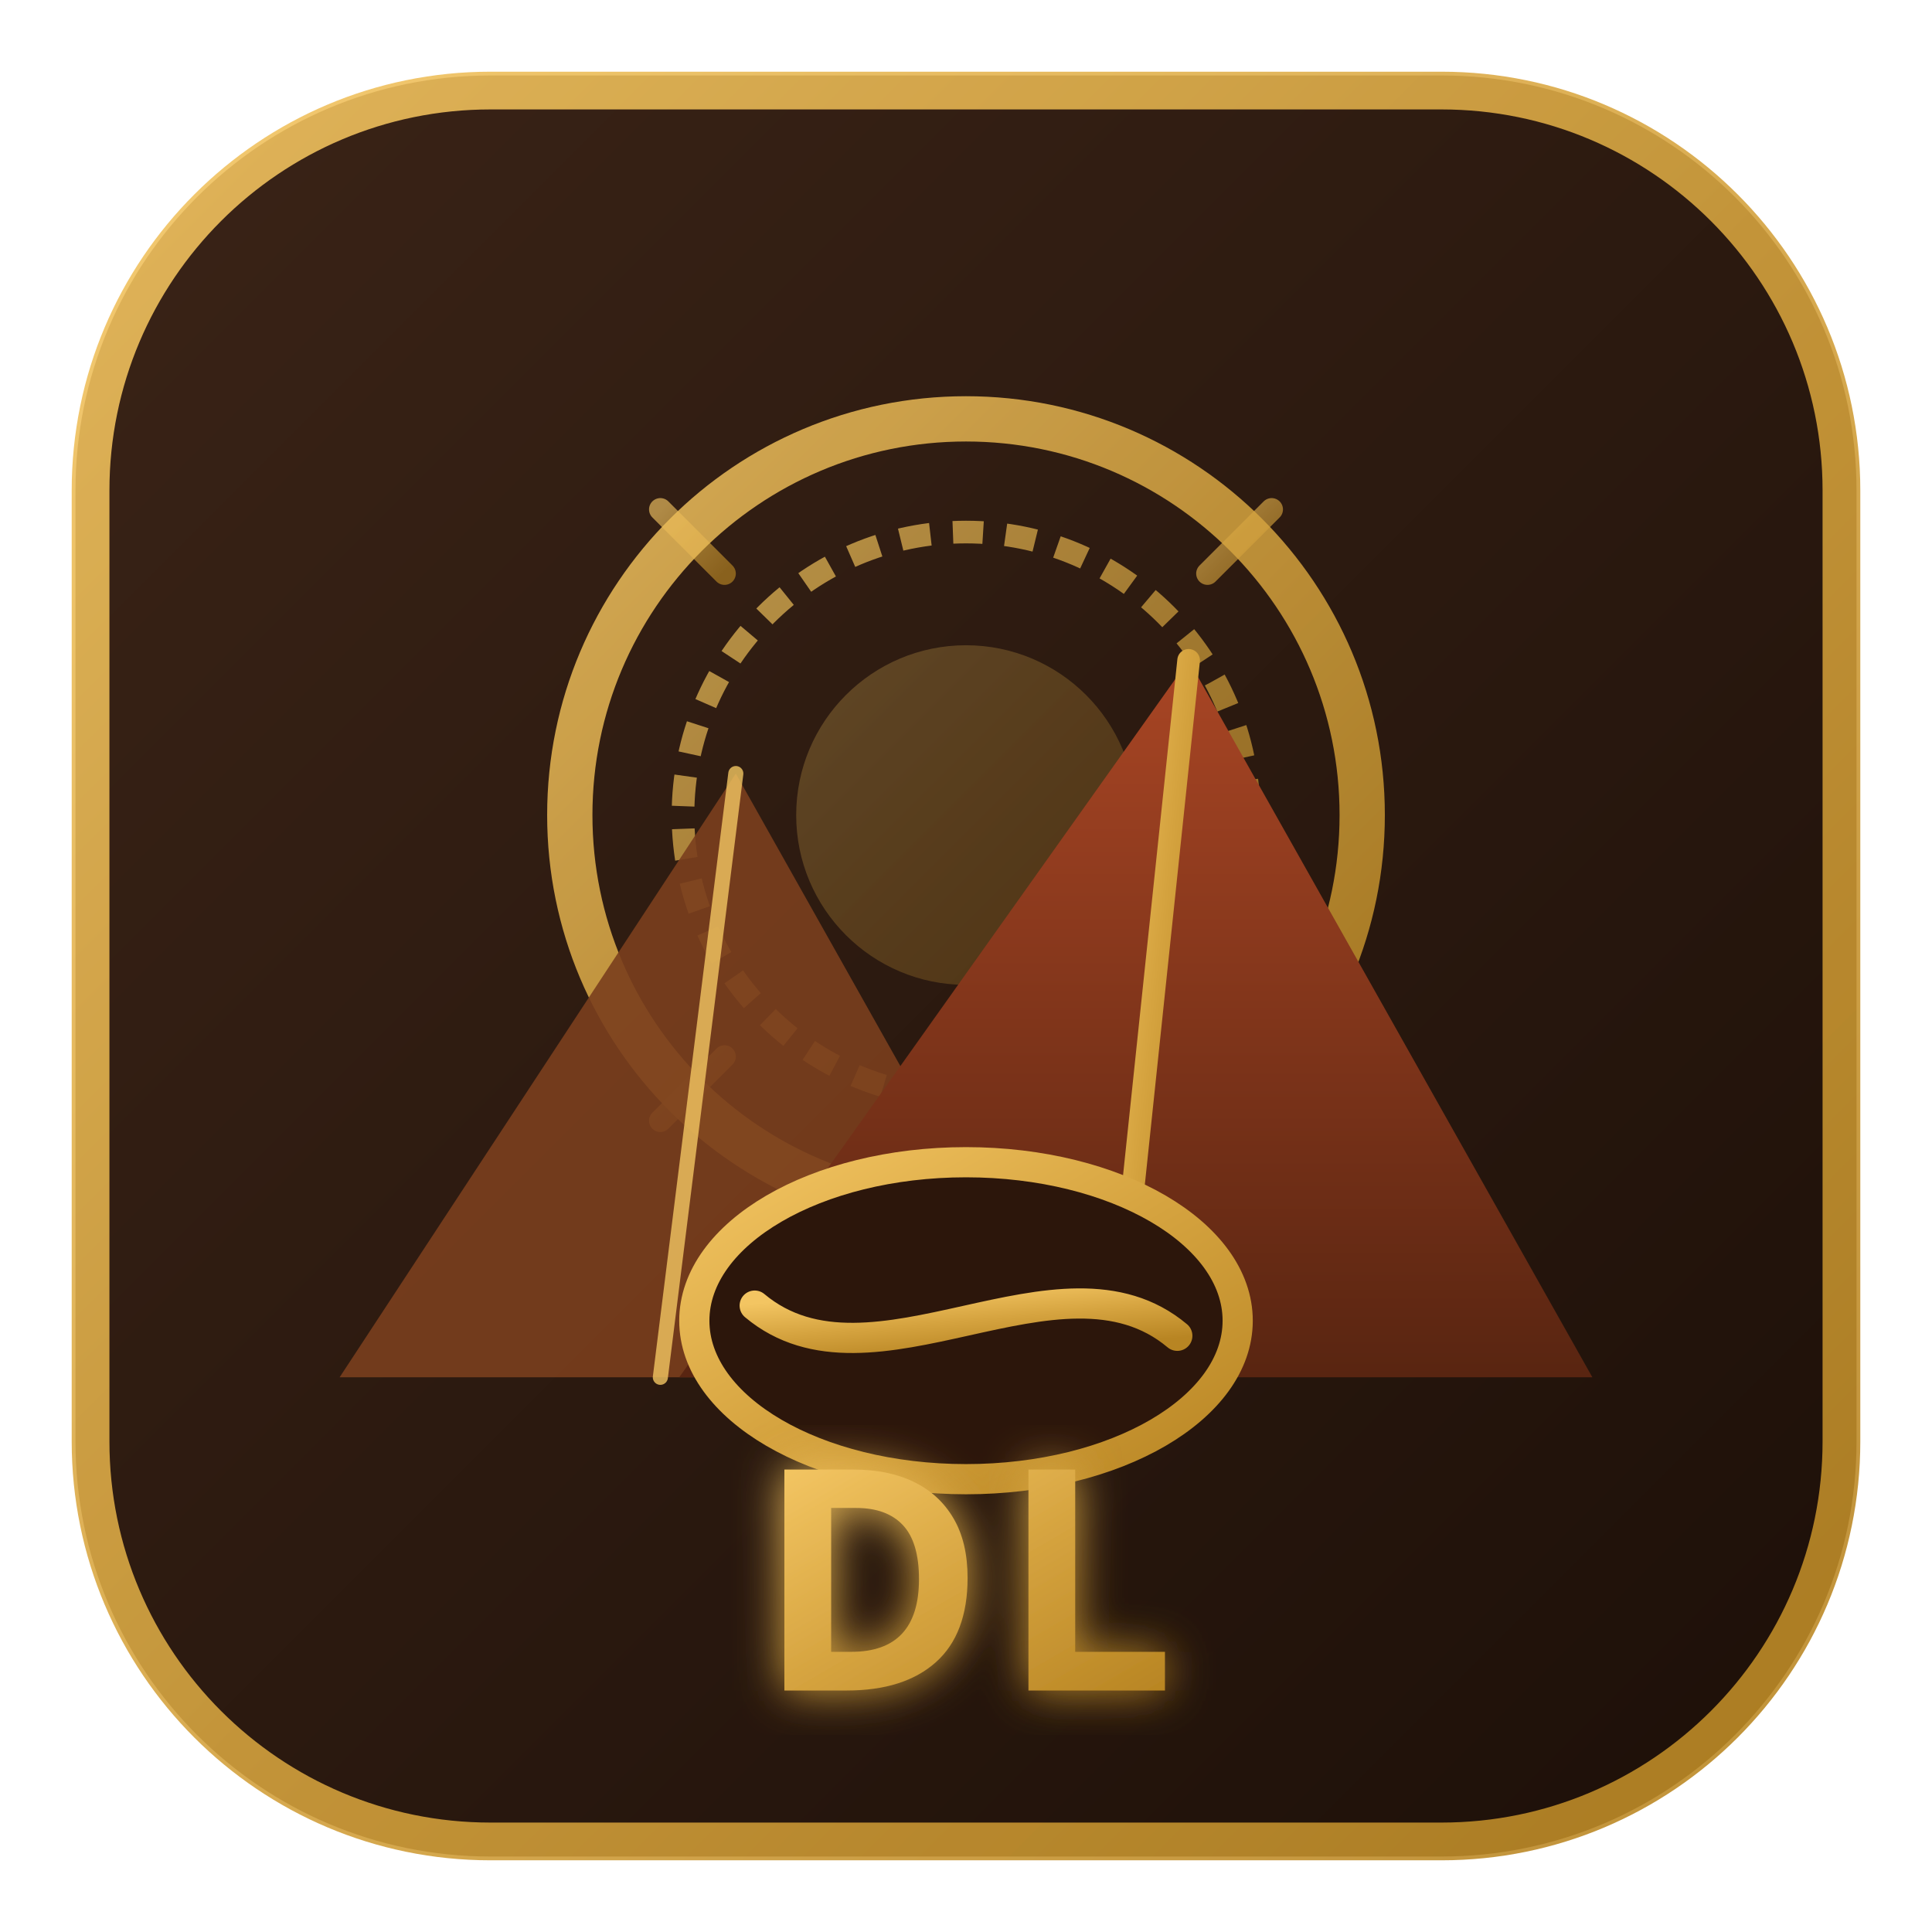
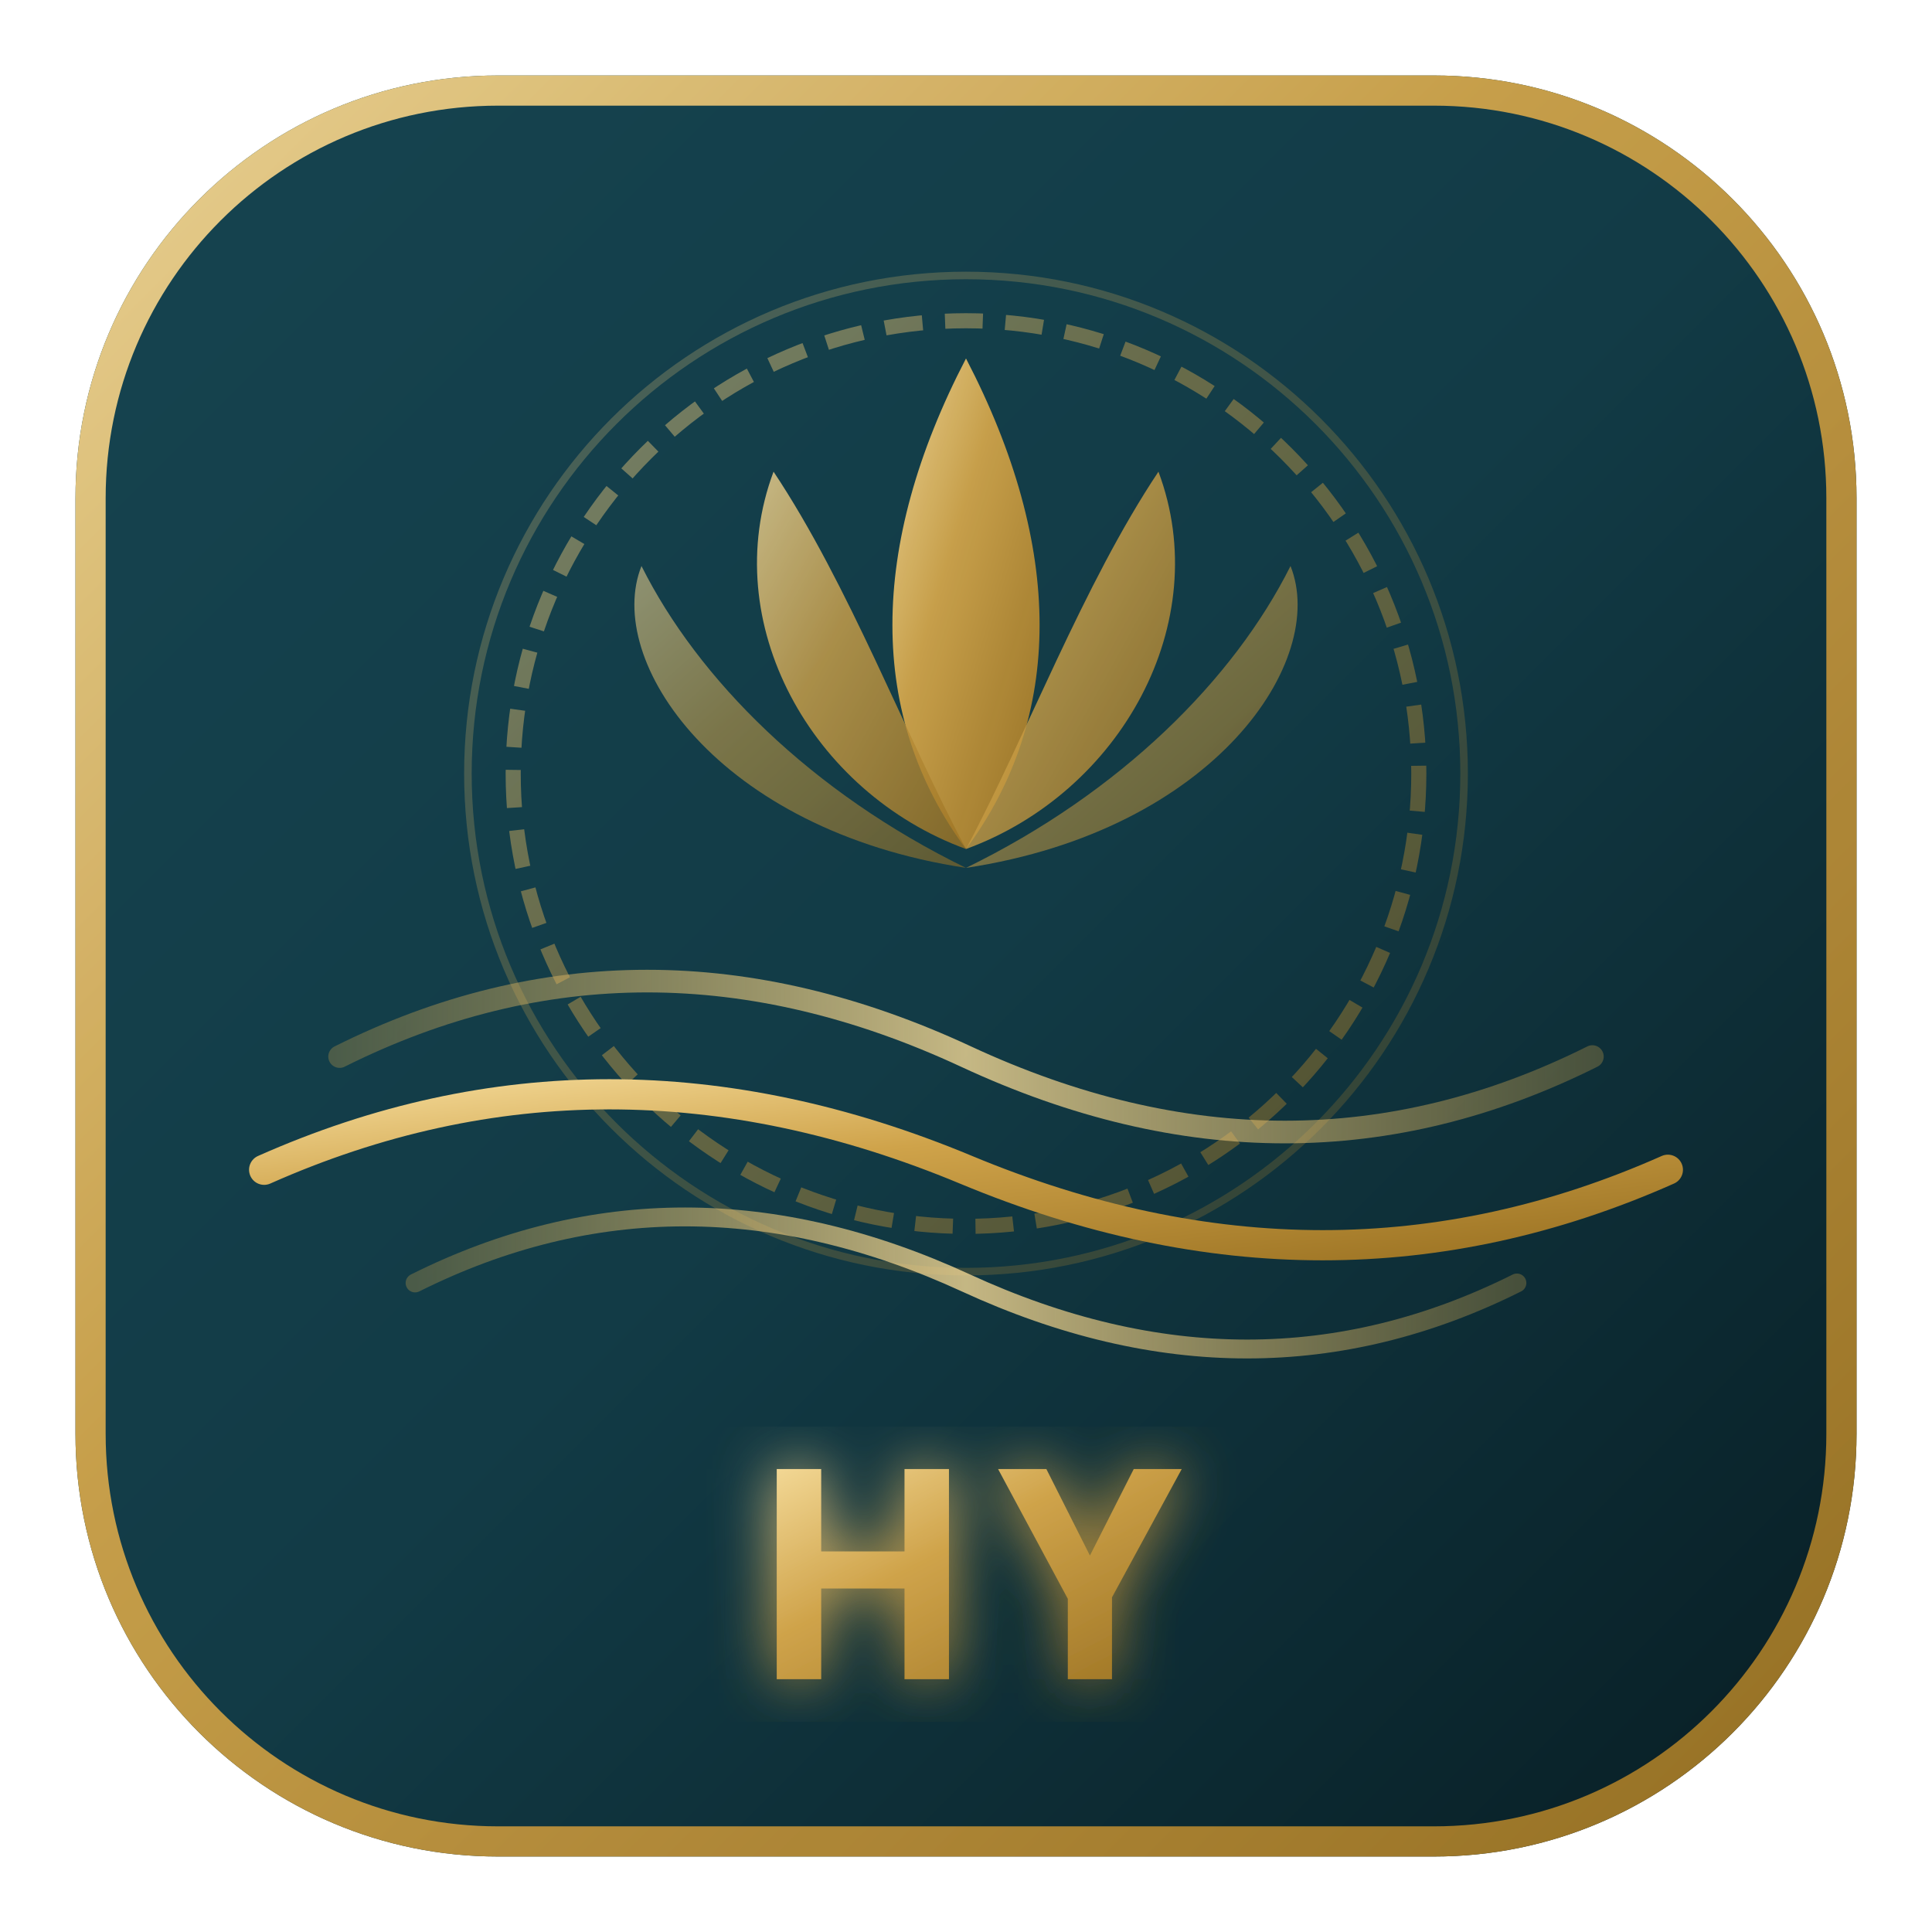
<svg xmlns="http://www.w3.org/2000/svg" viewBox="0 0 512 512" width="512" height="512">
  <defs>
    <linearGradient id="bgGrad" x1="0%" y1="0%" x2="100%" y2="100%">
-       <stop offset="0%" stop-color="#3B2417" />
-       <stop offset="100%" stop-color="#1C0F08" />
+       <stop offset="0%" stop-color="#164450" />
+       <stop offset="50%" stop-color="#123B46" />
+       <stop offset="100%" stop-color="#081D23" />
    </linearGradient>
    <linearGradient id="goldGrad" x1="0%" y1="0%" x2="100%" y2="100%">
-       <stop offset="0%" stop-color="#F3C562" />
-       <stop offset="50%" stop-color="#D5A33F" />
-       <stop offset="100%" stop-color="#B88523" />
+       <stop offset="0%" stop-color="#F2D794" />
+       <stop offset="40%" stop-color="#CFA34A" />
+       <stop offset="100%" stop-color="#9C7323" />
    </linearGradient>
-     <linearGradient id="bazanGrad" x1="0%" y1="0%" x2="0%" y2="100%">
-       <stop offset="0%" stop-color="#A84524" />
-       <stop offset="100%" stop-color="#592511" />
+     <linearGradient id="riverGrad" x1="0%" y1="0%" x2="100%" y2="0%">
+       <stop offset="0%" stop-color="#CFA34A" stop-opacity="0.3" />
+       <stop offset="50%" stop-color="#F2D794" stop-opacity="0.8" />
+       <stop offset="100%" stop-color="#CFA34A" stop-opacity="0.3" />
    </linearGradient>
-     <filter id="glow" x="-20%" y="-20%" width="140%" height="140%">
-       <feGaussianBlur stdDeviation="6" result="blur" />
+     <filter id="goldGlow" x="-20%" y="-20%" width="140%" height="140%">
+       <feGaussianBlur stdDeviation="8" result="blur" />
      <feComposite in="SourceGraphic" in2="blur" operator="over" />
    </filter>
  </defs>
-   <rect x="20" y="20" width="472" height="472" rx="110" fill="url(#bgGrad)" />
-   <rect x="24" y="24" width="464" height="464" rx="106" fill="none" stroke="url(#goldGrad)" stroke-width="10" opacity="0.9" />
-   <g stroke="url(#goldGrad)" stroke-width="6" opacity="0.65" stroke-linecap="round">
-     <line x1="256" y1="90" x2="256" y2="114" />
-     <line x1="256" y1="318" x2="256" y2="342" />
-     <line x1="142" y1="216" x2="166" y2="216" />
-     <line x1="346" y1="216" x2="370" y2="216" />
-     <line x1="175" y1="135" x2="192" y2="152" />
-     <line x1="320" y1="280" x2="337" y2="297" />
-     <line x1="337" y1="135" x2="320" y2="152" />
-     <line x1="192" y1="280" x2="175" y2="297" />
-   </g>
-   <circle cx="256" cy="216" r="105" fill="none" stroke="url(#goldGrad)" stroke-width="12" opacity="0.85" />
-   <circle cx="256" cy="216" r="75" fill="none" stroke="url(#goldGrad)" stroke-width="6" opacity="0.7" stroke-dasharray="8 6" />
-   <circle cx="256" cy="216" r="45" fill="url(#goldGrad)" opacity="0.25" />
-   <polygon points="90,365 195,205 285,365" fill="#7A3E1D" opacity="0.9" />
-   <polygon points="180,365 315,175 422,365" fill="url(#bazanGrad)" />
-   <line x1="315" y1="175" x2="295" y2="365" stroke="url(#goldGrad)" stroke-width="6" stroke-linecap="round" />
-   <line x1="195" y1="205" x2="175" y2="365" stroke="#F3C562" stroke-width="4" stroke-linecap="round" opacity="0.8" />
-   <g transform="translate(256, 350)">
-     <ellipse cx="0" cy="0" rx="72" ry="42" fill="#2C160B" stroke="url(#goldGrad)" stroke-width="8" />
-     <path d="M -56 -4 C -25 22, 25 -22, 56 4" fill="none" stroke="url(#goldGrad)" stroke-width="8" stroke-linecap="round" />
-   </g>
-   <text x="256" y="448" text-anchor="middle" font-family="'Segoe UI', 'Be Vietnam Pro', 'Outfit', sans-serif" font-weight="900" font-size="82" fill="url(#goldGrad)" filter="url(#glow)" letter-spacing="4">DL</text>
+   <rect x="20" y="20" width="472" height="472" rx="112" fill="url(#bgGrad)" />
+   <rect x="24" y="24" width="464" height="464" rx="108" fill="none" stroke="url(#goldGrad)" stroke-width="8" opacity="0.95" />
+   <circle cx="256" cy="205" r="120" fill="none" stroke="url(#goldGrad)" stroke-width="4" opacity="0.45" stroke-dasharray="10 6" />
+   <circle cx="256" cy="205" r="132" fill="none" stroke="url(#goldGrad)" stroke-width="2" opacity="0.25" />
+   <path d="M 256 95 C 230 145, 230 190, 256 225 C 282 190, 282 145, 256 95 Z" fill="url(#goldGrad)" opacity="0.95" />
+   <path d="M 256 225 C 215 210, 190 165, 205 125 C 225 155, 240 195, 256 225 Z" fill="url(#goldGrad)" opacity="0.8" />
+   <path d="M 256 225 C 297 210, 322 165, 307 125 C 287 155, 272 195, 256 225 Z" fill="url(#goldGrad)" opacity="0.8" />
+   <path d="M 256 230 C 190 220, 160 175, 170 150 C 185 180, 215 210, 256 230 Z" fill="url(#goldGrad)" opacity="0.55" />
+   <path d="M 256 230 C 322 220, 352 175, 342 150 C 327 180, 297 210, 256 230 Z" fill="url(#goldGrad)" opacity="0.55" />
+   <path d="M 90 280 Q 170 240, 256 280 T 422 280" fill="none" stroke="url(#riverGrad)" stroke-width="6" stroke-linecap="round" />
+   <path d="M 70 310 Q 160 270, 256 310 T 442 310" fill="none" stroke="url(#goldGrad)" stroke-width="8" stroke-linecap="round" />
+   <path d="M 110 340 Q 180 305, 256 340 T 402 340" fill="none" stroke="url(#riverGrad)" stroke-width="5" stroke-linecap="round" />
+   <text x="256" y="445" text-anchor="middle" font-family="'Plus Jakarta Sans', 'Be Vietnam Pro', system-ui, sans-serif" font-weight="900" font-size="78" fill="url(#goldGrad)" filter="url(#goldGlow)" letter-spacing="6">HY</text>
</svg>
